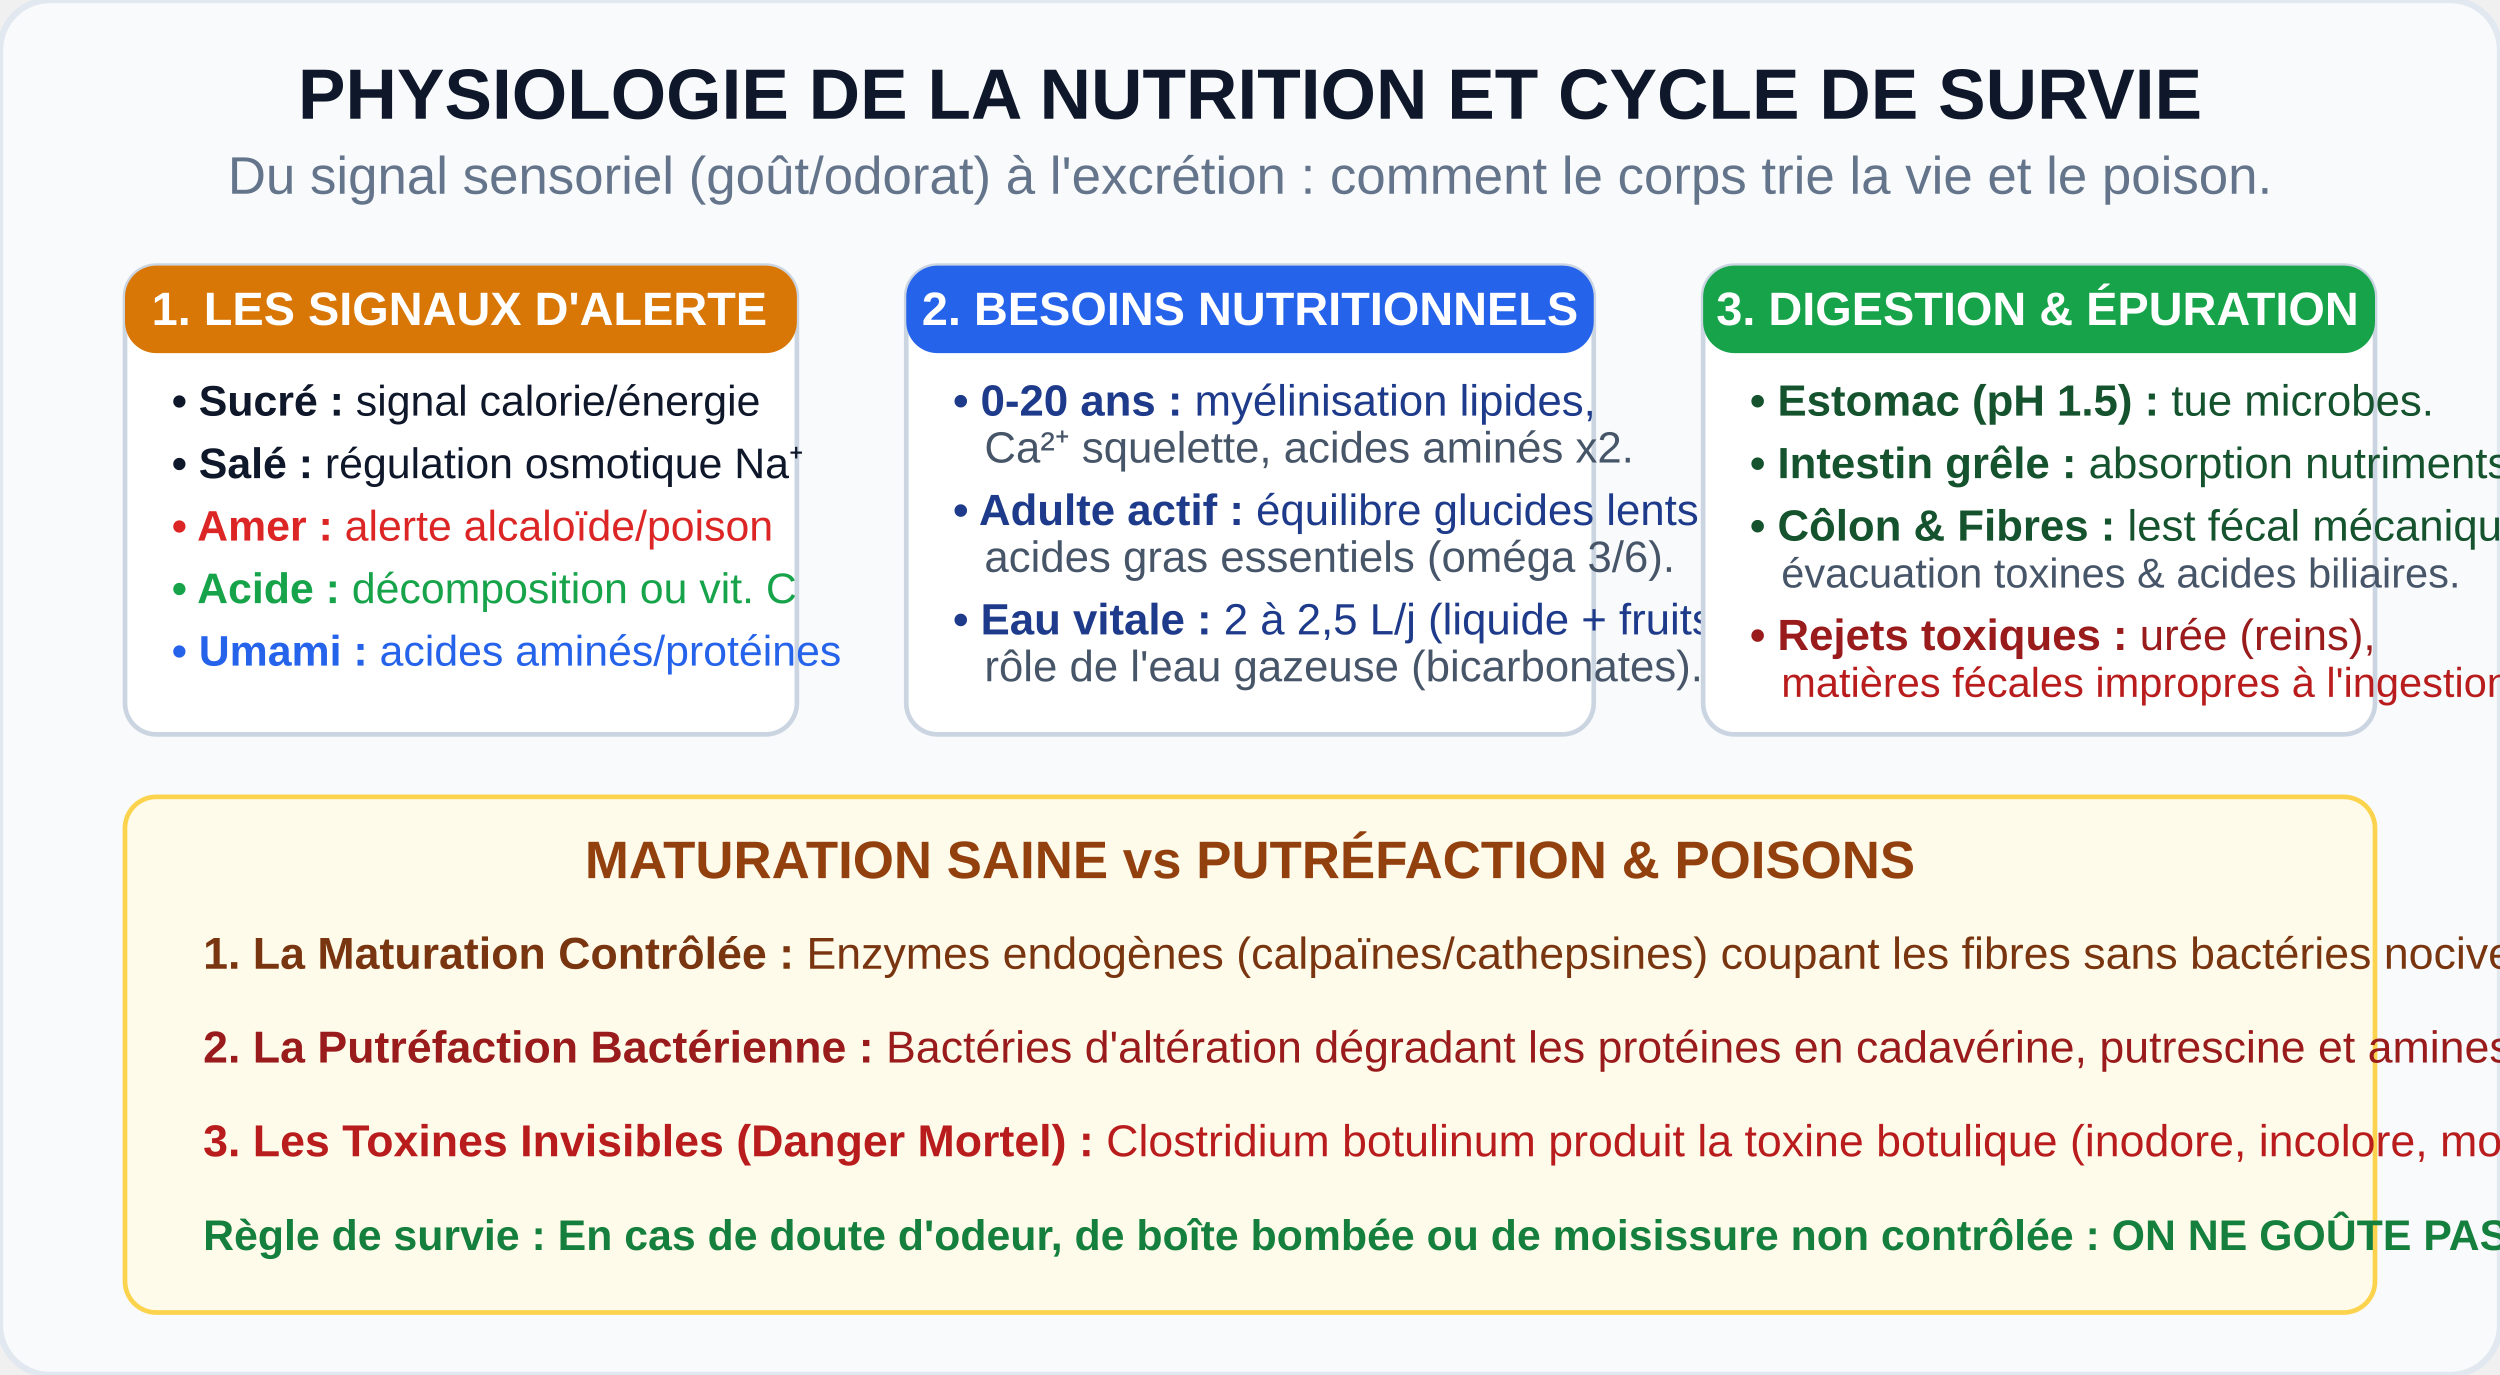
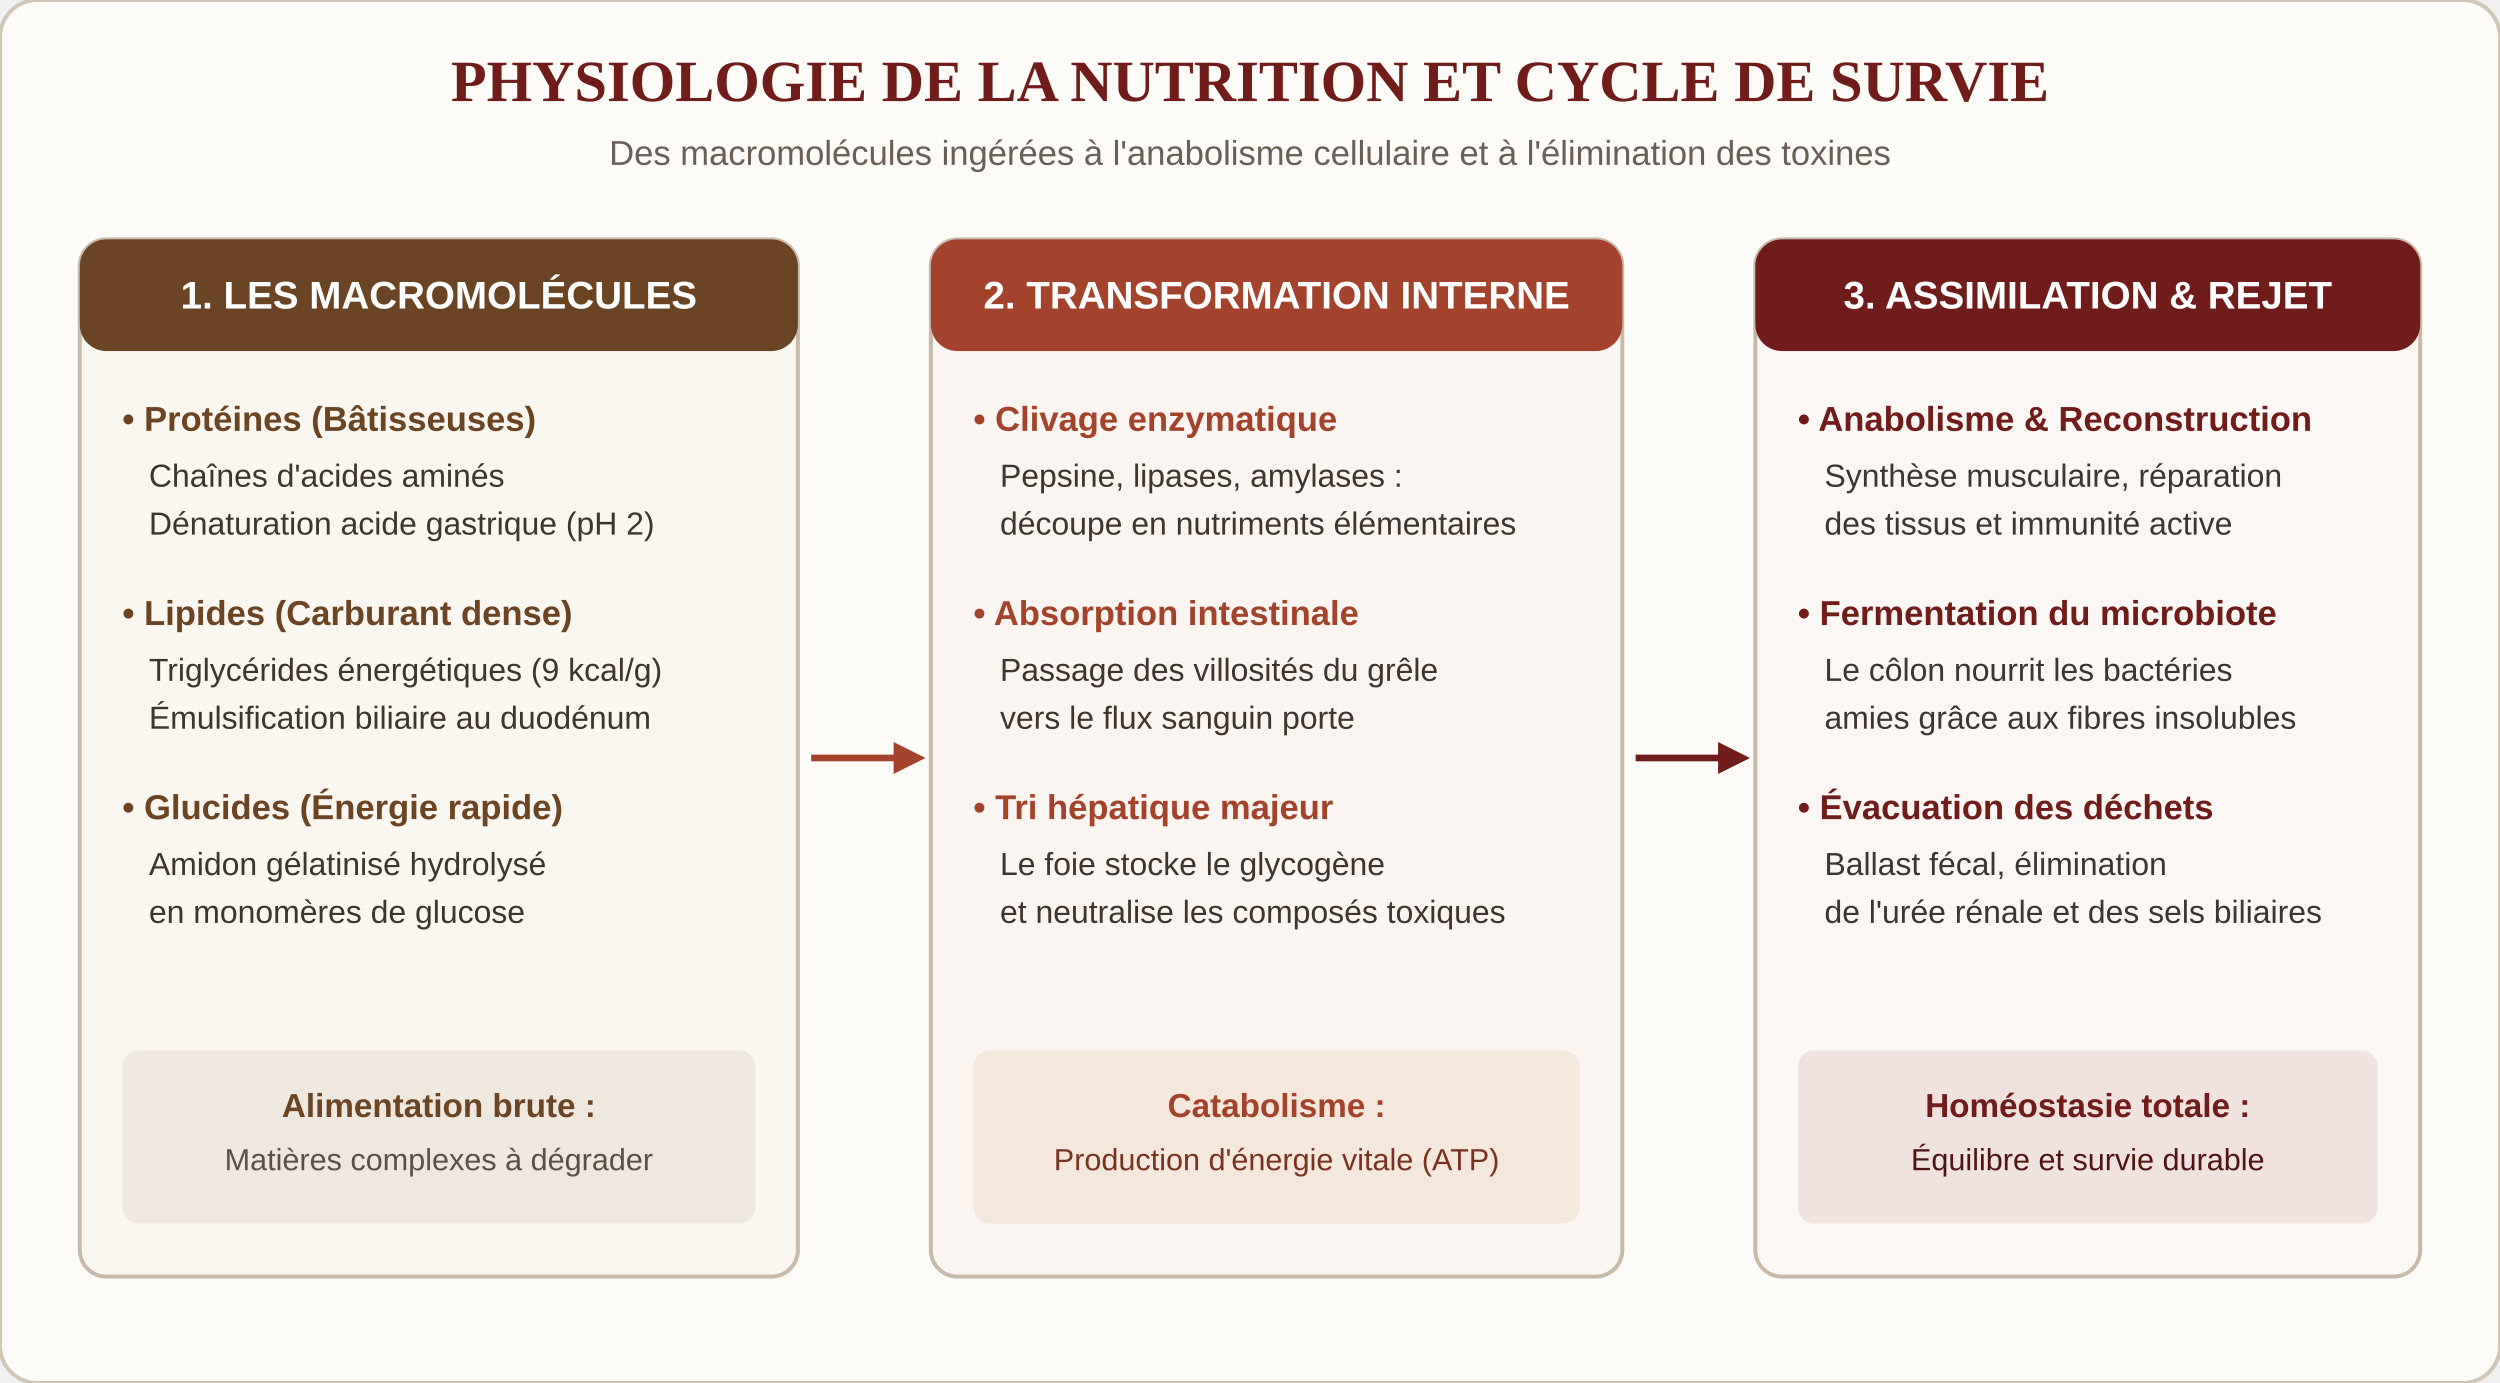
- <svg xmlns="http://www.w3.org/2000/svg" viewBox="0 0 800 440" width="100%" height="100%">
-   <rect width="800" height="440" rx="16" fill="#f8fafc" stroke="#e2e8f0" stroke-width="2" />
-   <text x="400" y="38" font-family="Liberation Sans, Arial, sans-serif" font-size="22.8" font-weight="bold" fill="#0f172a" text-anchor="middle">PHYSIOLOGIE DE LA NUTRITION ET CYCLE DE SURVIE</text>
-   <text x="400" y="62" font-family="Liberation Sans, Arial, sans-serif" font-size="16.9" fill="#64748b" text-anchor="middle">Du signal sensoriel (goût/odorat) à l'excrétion : comment le corps trie la vie et le poison.</text>
-   <g transform="translate(40, 85)">
-     <rect width="215" height="150" rx="10" fill="#ffffff" stroke="#cbd5e1" stroke-width="1.5" />
-     <rect x="0" y="0" width="215" height="28" rx="10" fill="#d97706" />
-     <text x="107" y="19" font-family="Liberation Sans, Arial, sans-serif" font-size="15.0" font-weight="bold" fill="#ffffff" text-anchor="middle">1. LES SIGNAUX D'ALERTE</text>
-     <text x="15" y="48" font-family="Liberation Sans, Arial, sans-serif" font-size="13.7" fill="#0f172a">
-       <tspan font-weight="bold">• Sucré :</tspan> signal calorie/énergie</text>
-     <text x="15" y="68" font-family="Liberation Sans, Arial, sans-serif" font-size="13.7" fill="#0f172a">
-       <tspan font-weight="bold">• Salé :</tspan> régulation osmotique Na⁺</text>
-     <text x="15" y="88" font-family="Liberation Sans, Arial, sans-serif" font-size="13.7" fill="#dc2626">
-       <tspan font-weight="bold">• Amer :</tspan> alerte alcaloïde/poison</text>
-     <text x="15" y="108" font-family="Liberation Sans, Arial, sans-serif" font-size="13.7" fill="#16a34a">
-       <tspan font-weight="bold">• Acide :</tspan> décomposition ou vit. C</text>
-     <text x="15" y="128" font-family="Liberation Sans, Arial, sans-serif" font-size="13.7" fill="#2563eb">
-       <tspan font-weight="bold">• Umami :</tspan> acides aminés/protéines</text>
+ <svg xmlns="http://www.w3.org/2000/svg" viewBox="0 0 940 520" width="100%" height="100%">
+   <rect width="940" height="520" rx="14" fill="#FCFBF7" stroke="#D1C7B7" stroke-width="1.5" />
+   <text x="470" y="38" font-family="Liberation Serif, Georgia, serif" font-size="22" font-weight="bold" fill="#701C1A" text-anchor="middle">PHYSIOLOGIE DE LA NUTRITION ET CYCLE DE SURVIE</text>
+   <text x="470" y="62" font-family="Liberation Sans, Arial, sans-serif" font-size="13" fill="#6B5E55" text-anchor="middle">Des macromolécules ingérées à l'anabolisme cellulaire et à l'élimination des toxines</text>
+   <g transform="translate(30, 90)">
+     <rect width="270" height="390" rx="10" fill="#FAF6F0" stroke="#C8BAAA" stroke-width="1.5" />
+     <rect width="270" height="42" rx="10" fill="#6B4423" />
+     <text x="135" y="26" font-family="Liberation Sans, Arial, sans-serif" font-size="14.5" font-weight="bold" fill="#FFFFFF" text-anchor="middle">1. LES MACROMOLÉCULES</text>
+     <text x="16" y="72" font-family="Liberation Sans, Arial, sans-serif" font-size="13" font-weight="bold" fill="#6B4423">• Protéines (Bâtisseuses)</text>
+     <text x="26" y="93" font-family="Liberation Sans, Arial, sans-serif" font-size="12" fill="#3D352E">Chaînes d'acides aminés</text>
+     <text x="26" y="111" font-family="Liberation Sans, Arial, sans-serif" font-size="12" fill="#3D352E">Dénaturation acide gastrique (pH 2)</text>
+     <text x="16" y="145" font-family="Liberation Sans, Arial, sans-serif" font-size="13" font-weight="bold" fill="#6B4423">• Lipides (Carburant dense)</text>
+     <text x="26" y="166" font-family="Liberation Sans, Arial, sans-serif" font-size="12" fill="#3D352E">Triglycérides énergétiques (9 kcal/g)</text>
+     <text x="26" y="184" font-family="Liberation Sans, Arial, sans-serif" font-size="12" fill="#3D352E">Émulsification biliaire au duodénum</text>
+     <text x="16" y="218" font-family="Liberation Sans, Arial, sans-serif" font-size="13" font-weight="bold" fill="#6B4423">• Glucides (Énergie rapide)</text>
+     <text x="26" y="239" font-family="Liberation Sans, Arial, sans-serif" font-size="12" fill="#3D352E">Amidon gélatinisé hydrolysé</text>
+     <text x="26" y="257" font-family="Liberation Sans, Arial, sans-serif" font-size="12" fill="#3D352E">en monomères de glucose</text>
+     <rect x="16" y="305" width="238" height="65" rx="6" fill="#EFE8DE" />
+     <text x="135" y="330" font-family="Liberation Sans, Arial, sans-serif" font-size="12.5" font-weight="bold" fill="#6B4423" text-anchor="middle">Alimentation brute :</text>
+     <text x="135" y="350" font-family="Liberation Sans, Arial, sans-serif" font-size="11.5" fill="#5C5046" text-anchor="middle">Matières complexes à dégrader</text>
  </g>
-   <g transform="translate(290, 85)">
-     <rect width="220" height="150" rx="10" fill="#ffffff" stroke="#cbd5e1" stroke-width="1.5" />
-     <rect x="0" y="0" width="220" height="28" rx="10" fill="#2563eb" />
-     <text x="110" y="19" font-family="Liberation Sans, Arial, sans-serif" font-size="15.0" font-weight="bold" fill="#ffffff" text-anchor="middle">2. BESOINS NUTRITIONNELS</text>
-     <text x="15" y="48" font-family="Liberation Sans, Arial, sans-serif" font-size="14.0" fill="#1e3a8a">
-       <tspan font-weight="bold">• 0-20 ans :</tspan> myélinisation lipides,</text>
-     <text x="25" y="63" font-family="Liberation Sans, Arial, sans-serif" font-size="14.0" fill="#475569">Ca²⁺ squelette, acides aminés x2.</text>
-     <text x="15" y="83" font-family="Liberation Sans, Arial, sans-serif" font-size="14.0" fill="#1e3a8a">
-       <tspan font-weight="bold">• Adulte actif :</tspan> équilibre glucides lents,</text>
-     <text x="25" y="98" font-family="Liberation Sans, Arial, sans-serif" font-size="14.0" fill="#475569">acides gras essentiels (oméga 3/6).</text>
-     <text x="15" y="118" font-family="Liberation Sans, Arial, sans-serif" font-size="14.0" fill="#1e3a8a">
-       <tspan font-weight="bold">• Eau vitale :</tspan> 2 à 2,5 L/j (liquide + fruits),</text>
-     <text x="25" y="133" font-family="Liberation Sans, Arial, sans-serif" font-size="14.0" fill="#475569">rôle de l'eau gazeuse (bicarbonates).</text>
+   <path d="M 305 285 L 345 285" stroke="#A3432B" stroke-width="2.5" marker-end="url(#arrow-terracotta)" />
+   <g transform="translate(350, 90)">
+     <rect width="260" height="390" rx="10" fill="#FAF5F0" stroke="#C8BAAA" stroke-width="1.5" />
+     <rect width="260" height="42" rx="10" fill="#A3432B" />
+     <text x="130" y="26" font-family="Liberation Sans, Arial, sans-serif" font-size="14.5" font-weight="bold" fill="#FFFFFF" text-anchor="middle">2. TRANSFORMATION INTERNE</text>
+     <text x="16" y="72" font-family="Liberation Sans, Arial, sans-serif" font-size="13" font-weight="bold" fill="#A3432B">• Clivage enzymatique</text>
+     <text x="26" y="93" font-family="Liberation Sans, Arial, sans-serif" font-size="12" fill="#3D352E">Pepsine, lipases, amylases :</text>
+     <text x="26" y="111" font-family="Liberation Sans, Arial, sans-serif" font-size="12" fill="#3D352E">découpe en nutriments élémentaires</text>
+     <text x="16" y="145" font-family="Liberation Sans, Arial, sans-serif" font-size="13" font-weight="bold" fill="#A3432B">• Absorption intestinale</text>
+     <text x="26" y="166" font-family="Liberation Sans, Arial, sans-serif" font-size="12" fill="#3D352E">Passage des villosités du grêle</text>
+     <text x="26" y="184" font-family="Liberation Sans, Arial, sans-serif" font-size="12" fill="#3D352E">vers le flux sanguin porte</text>
+     <text x="16" y="218" font-family="Liberation Sans, Arial, sans-serif" font-size="13" font-weight="bold" fill="#A3432B">• Tri hépatique majeur</text>
+     <text x="26" y="239" font-family="Liberation Sans, Arial, sans-serif" font-size="12" fill="#3D352E">Le foie stocke le glycogène</text>
+     <text x="26" y="257" font-family="Liberation Sans, Arial, sans-serif" font-size="12" fill="#3D352E">et neutralise les composés toxiques</text>
+     <rect x="16" y="305" width="228" height="65" rx="6" fill="#F4E8DC" />
+     <text x="130" y="330" font-family="Liberation Sans, Arial, sans-serif" font-size="12.5" font-weight="bold" fill="#A3432B" text-anchor="middle">Catabolisme :</text>
+     <text x="130" y="350" font-family="Liberation Sans, Arial, sans-serif" font-size="11.5" fill="#7A3220" text-anchor="middle">Production d'énergie vitale (ATP)</text>
  </g>
-   <g transform="translate(545, 85)">
-     <rect width="215" height="150" rx="10" fill="#ffffff" stroke="#cbd5e1" stroke-width="1.5" />
-     <rect x="0" y="0" width="215" height="28" rx="10" fill="#16a34a" />
-     <text x="107" y="19" font-family="Liberation Sans, Arial, sans-serif" font-size="15.0" font-weight="bold" fill="#ffffff" text-anchor="middle">3. DIGESTION &amp; ÉPURATION</text>
-     <text x="15" y="48" font-family="Liberation Sans, Arial, sans-serif" font-size="14.0" fill="#14532d">
-       <tspan font-weight="bold">• Estomac (pH 1.5) :</tspan> tue microbes.</text>
-     <text x="15" y="68" font-family="Liberation Sans, Arial, sans-serif" font-size="14.0" fill="#14532d">
-       <tspan font-weight="bold">• Intestin grêle :</tspan> absorption nutriments.</text>
-     <text x="15" y="88" font-family="Liberation Sans, Arial, sans-serif" font-size="14.0" fill="#14532d">
-       <tspan font-weight="bold">• Côlon &amp; Fibres :</tspan> lest fécal mécanique,</text>
-     <text x="25" y="103" font-family="Liberation Sans, Arial, sans-serif" font-size="13.3" fill="#475569">évacuation toxines &amp; acides biliaires.</text>
-     <text x="15" y="123" font-family="Liberation Sans, Arial, sans-serif" font-size="14.0" fill="#991b1b">
-       <tspan font-weight="bold">• Rejets toxiques :</tspan> urée (reins),</text>
-     <text x="25" y="138" font-family="Liberation Sans, Arial, sans-serif" font-size="13.3" fill="#b91c1c">matières fécales impropres à l'ingestion.</text>
+   <path d="M 615 285 L 655 285" stroke="#701C1A" stroke-width="2.5" marker-end="url(#arrow-bordeaux)" />
+   <g transform="translate(660, 90)">
+     <rect width="250" height="390" rx="10" fill="#FBF7F5" stroke="#C8BAAA" stroke-width="1.5" />
+     <rect width="250" height="42" rx="10" fill="#701C1A" />
+     <text x="125" y="26" font-family="Liberation Sans, Arial, sans-serif" font-size="14.5" font-weight="bold" fill="#FFFFFF" text-anchor="middle">3. ASSIMILATION &amp; REJET</text>
+     <text x="16" y="72" font-family="Liberation Sans, Arial, sans-serif" font-size="13" font-weight="bold" fill="#701C1A">• Anabolisme &amp; Reconstruction</text>
+     <text x="26" y="93" font-family="Liberation Sans, Arial, sans-serif" font-size="12" fill="#3D352E">Synthèse musculaire, réparation</text>
+     <text x="26" y="111" font-family="Liberation Sans, Arial, sans-serif" font-size="12" fill="#3D352E">des tissus et immunité active</text>
+     <text x="16" y="145" font-family="Liberation Sans, Arial, sans-serif" font-size="13" font-weight="bold" fill="#701C1A">• Fermentation du microbiote</text>
+     <text x="26" y="166" font-family="Liberation Sans, Arial, sans-serif" font-size="12" fill="#3D352E">Le côlon nourrit les bactéries</text>
+     <text x="26" y="184" font-family="Liberation Sans, Arial, sans-serif" font-size="12" fill="#3D352E">amies grâce aux fibres insolubles</text>
+     <text x="16" y="218" font-family="Liberation Sans, Arial, sans-serif" font-size="13" font-weight="bold" fill="#701C1A">• Évacuation des déchets</text>
+     <text x="26" y="239" font-family="Liberation Sans, Arial, sans-serif" font-size="12" fill="#3D352E">Ballast fécal, élimination</text>
+     <text x="26" y="257" font-family="Liberation Sans, Arial, sans-serif" font-size="12" fill="#3D352E">de l'urée rénale et des sels biliaires</text>
+     <rect x="16" y="305" width="218" height="65" rx="6" fill="#F0E3DF" />
+     <text x="125" y="330" font-family="Liberation Sans, Arial, sans-serif" font-size="12.5" font-weight="bold" fill="#701C1A" text-anchor="middle">Homéostasie totale :</text>
+     <text x="125" y="350" font-family="Liberation Sans, Arial, sans-serif" font-size="11.5" fill="#501413" text-anchor="middle">Équilibre et survie durable</text>
  </g>
-   <g transform="translate(40, 255)">
-     <rect width="720" height="165" rx="10" fill="#fffbeb" stroke="#fcd34d" stroke-width="1.5" />
-     <text x="360" y="26" font-family="Liberation Sans, Arial, sans-serif" font-size="16.9" font-weight="bold" fill="#92400e" text-anchor="middle">MATURATION SAINE vs PUTRÉFACTION &amp; POISONS</text>
-     <text x="25" y="55" font-family="Liberation Sans, Arial, sans-serif" font-size="14.3" fill="#78350f">
-       <tspan font-weight="bold">1. La Maturation Contrôlée :</tspan> Enzymes endogènes (calpaïnes/cathepsines) coupant les fibres sans bactéries nocives (viande rassie, fromage affiné, koji).</text>
-     <text x="25" y="85" font-family="Liberation Sans, Arial, sans-serif" font-size="14.3" fill="#991b1b">
-       <tspan font-weight="bold">2. La Putréfaction Bactérienne :</tspan> Bactéries d'altération dégradant les protéines en cadavérine, putrescine et amines biogènes hautement toxiques. Odeur fétide = alerte biologique.</text>
-     <text x="25" y="115" font-family="Liberation Sans, Arial, sans-serif" font-size="14.3" fill="#b91c1c">
-       <tspan font-weight="bold">3. Les Toxines Invisibles (Danger Mortel) :</tspan> Clostridium botulinum produit la toxine botulique (inodore, incolore, mortelle à dose nanogramme) en milieu anaérobie sans sel/acide.</text>
-     <text x="25" y="145" font-family="Liberation Sans, Arial, sans-serif" font-size="13.7" fill="#15803d" font-weight="bold">Règle de survie : En cas de doute d'odeur, de boîte bombée ou de moisissure non contrôlée : ON NE GOÛTE PAS, ON JETTE.</text>
-   </g>
+   <defs>
+     <marker id="arrow-terracotta" viewBox="0 0 10 10" refX="6" refY="5" markerWidth="6" markerHeight="6" orient="auto">
+       <path d="M 0 1 L 8 5 L 0 9 z" fill="#A3432B" />
+     </marker>
+     <marker id="arrow-bordeaux" viewBox="0 0 10 10" refX="6" refY="5" markerWidth="6" markerHeight="6" orient="auto">
+       <path d="M 0 1 L 8 5 L 0 9 z" fill="#701C1A" />
+     </marker>
+   </defs>
</svg>
